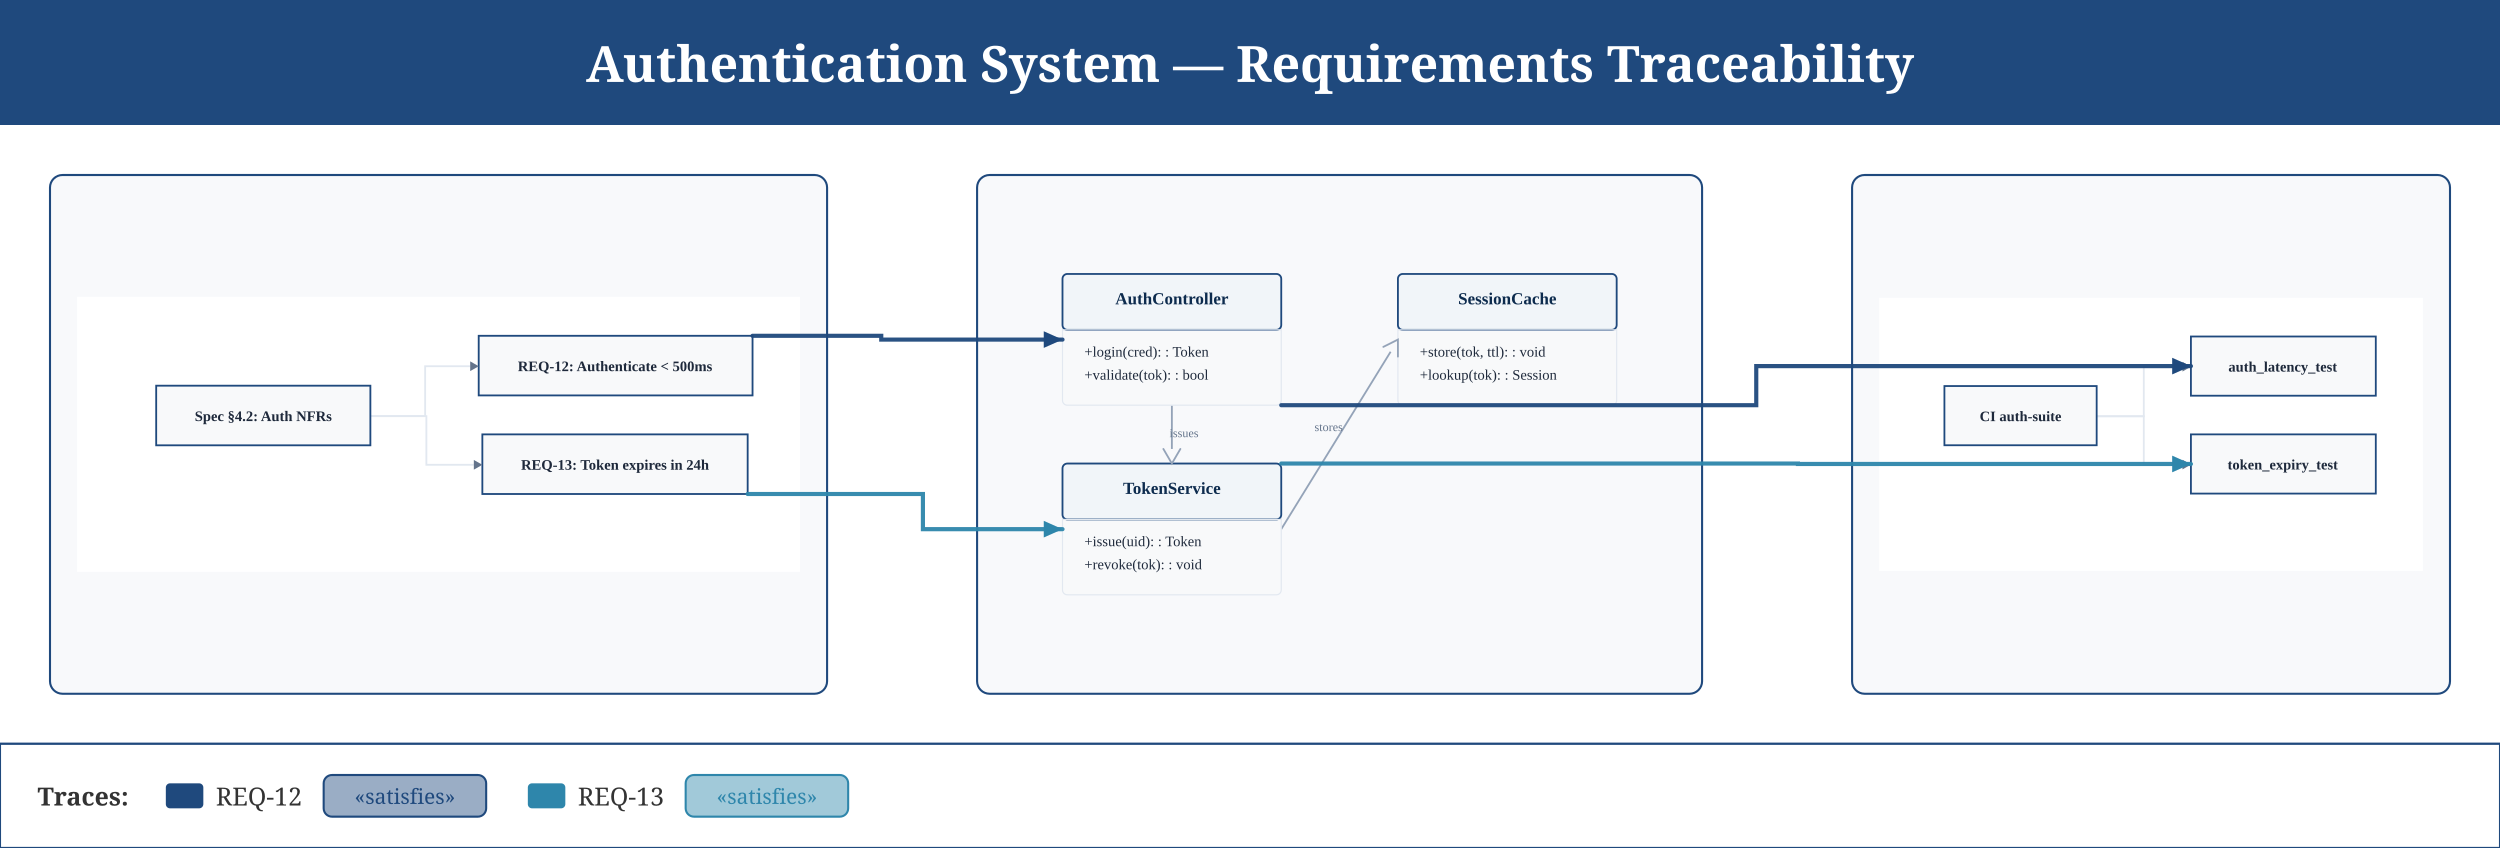
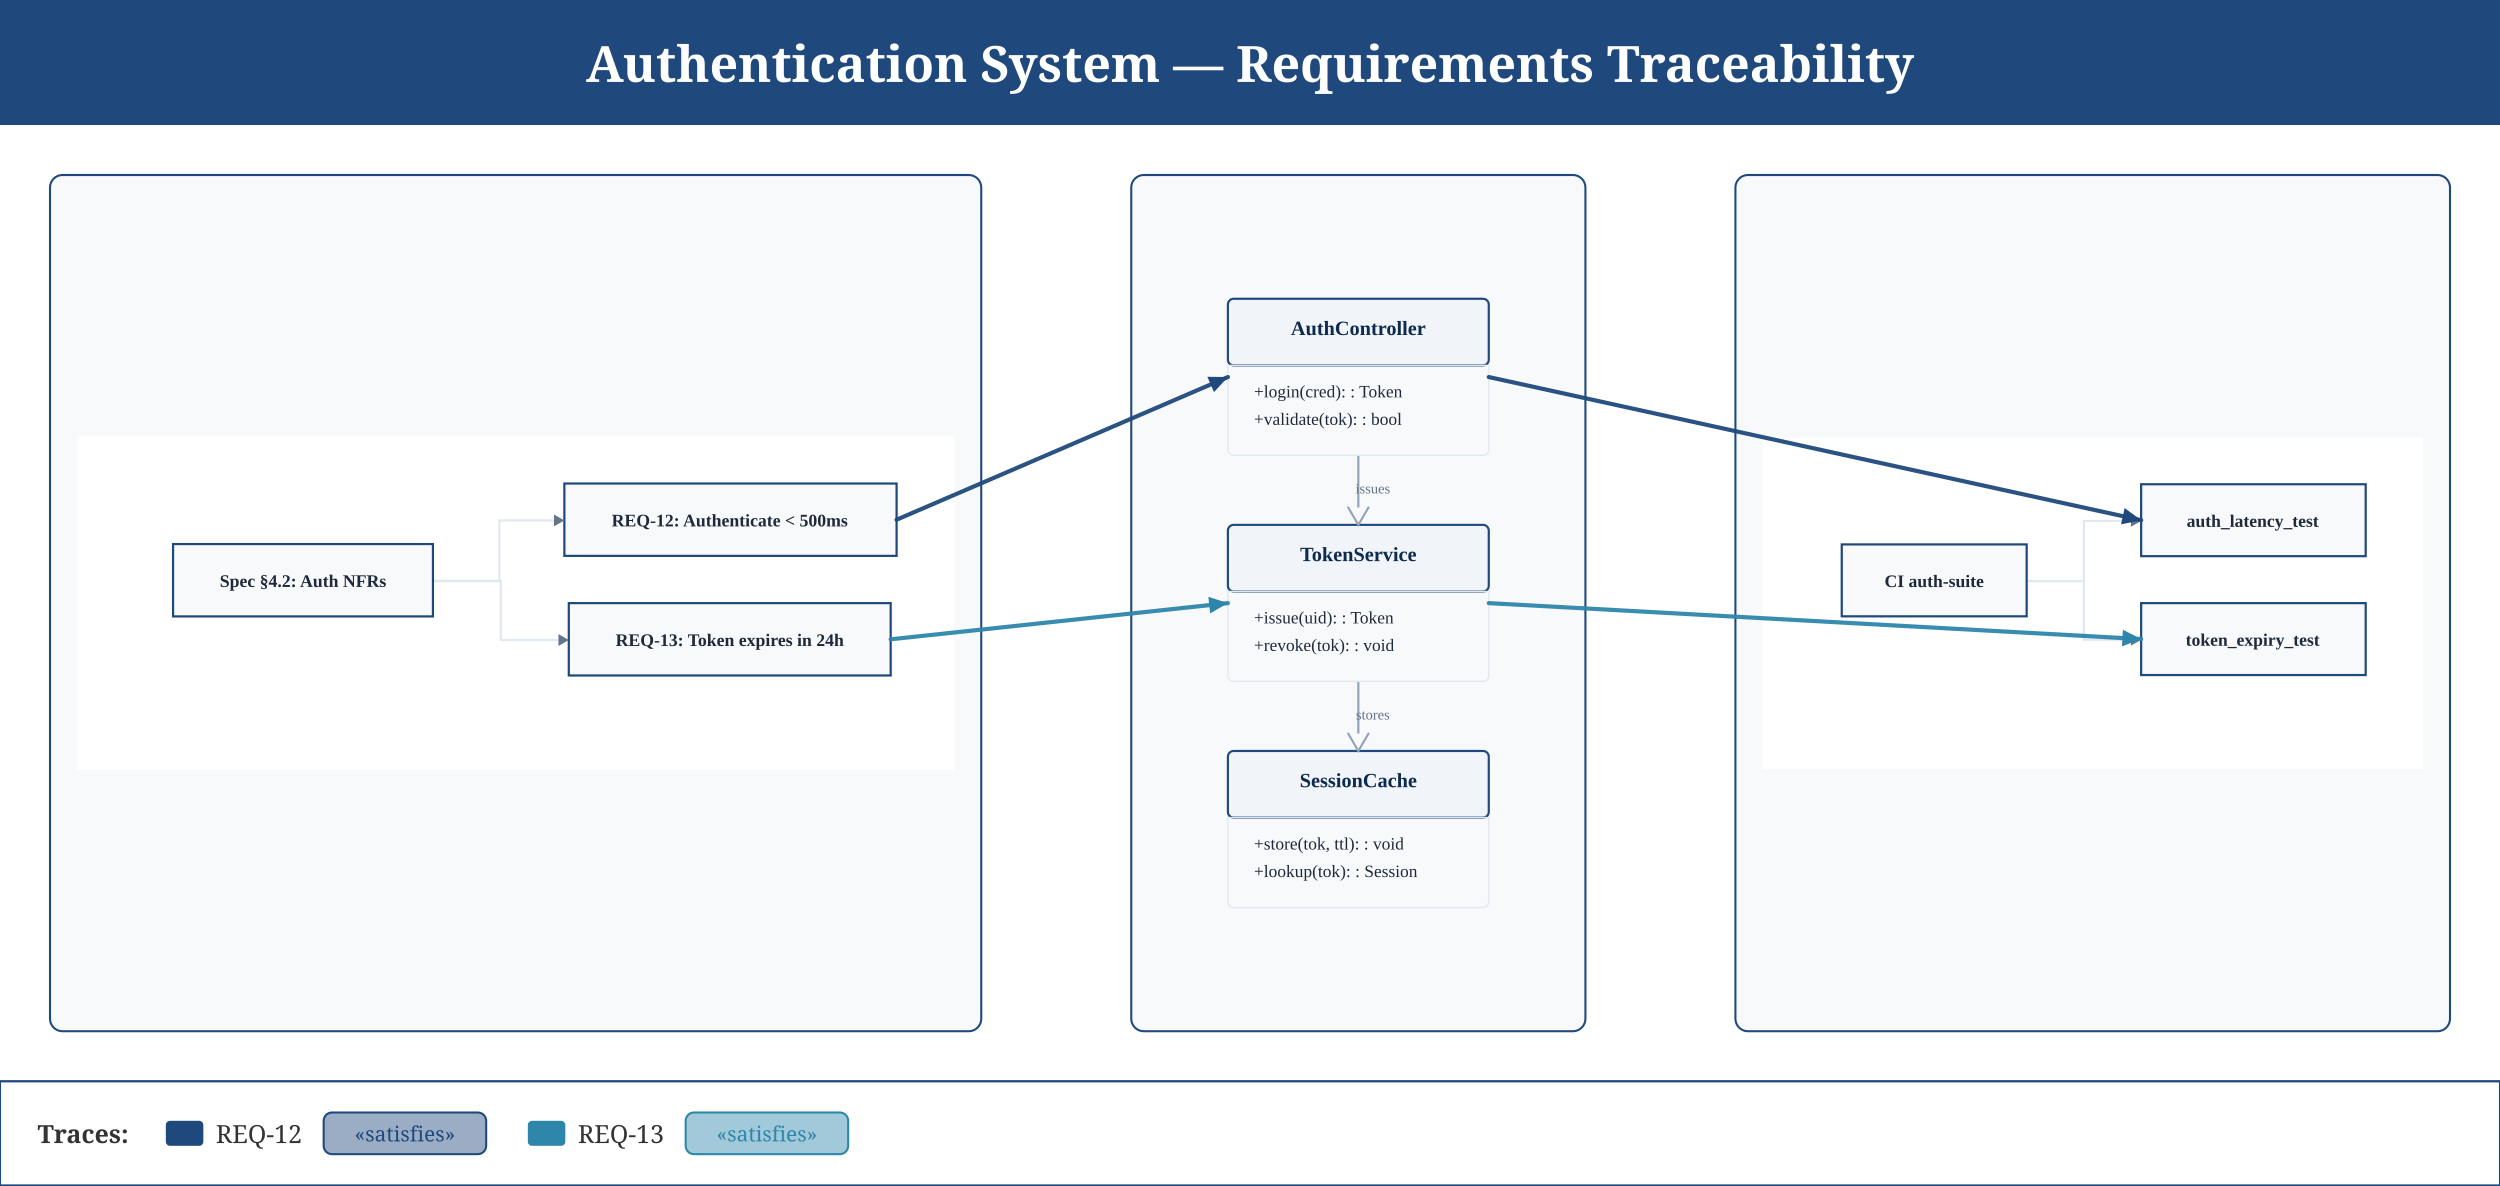
- <svg xmlns="http://www.w3.org/2000/svg" height="407" version="1.1" viewBox="0 0 1200 407" width="1200">
-   <rect fill="#FFFFFF" height="357" width="1200" x="0" y="0" />
+ <svg xmlns="http://www.w3.org/2000/svg" height="569" version="1.1" viewBox="0 0 1200 569" width="1200">
+   <rect fill="#FFFFFF" height="519" width="1200" x="0" y="0" />
  <rect fill="#1F497D" height="60" width="1200" x="0" y="0" />
  <text dominant-baseline="central" fill="#FFFFFF" font-family="Georgia, serif" font-size="24" font-weight="700" text-anchor="middle" x="600" y="30">Authentication System — Requirements Traceability</text>
-   <rect fill="#F8F9FB" height="249" rx="6" stroke="#1F497D" stroke-width="1" width="373" x="24" y="84" />
-   <rect fill="#FFFFFF" height="132.02" width="347" x="37" y="142.49" />
-   <path d="M177.79 199.74 L204.07 199.74 L204.07 175.79 L225.69 175.79" fill="none" stroke="#E2E8F0" stroke-width="0.88" />
-   <path d="M177.79 199.74 L204.66 199.74 L204.66 223.1 L227.44 223.1" fill="none" stroke="#E2E8F0" stroke-width="0.88" />
-   <rect fill="#F8F9FA" height="28.62" rx="0" stroke="#1F497D" stroke-width="0.88" width="102.81" x="74.97" y="185.13" />
-   <text dominant-baseline="central" fill="#1E293B" font-family="Georgia, 'Times New Roman', serif" font-size="7.01" font-weight="600" text-anchor="middle" x="126.38" y="199.74">Spec §4.2: Auth NFRs</text>
-   <rect fill="#F8F9FA" height="28.62" rx="0" stroke="#1F497D" stroke-width="0.88" width="131.44" x="229.78" y="161.18" />
-   <text dominant-baseline="central" fill="#1E293B" font-family="Georgia, 'Times New Roman', serif" font-size="7.01" font-weight="600" text-anchor="middle" x="295.21" y="175.79">REQ-12: Authenticate &lt; 500ms</text>
-   <rect fill="#F8F9FA" height="28.62" rx="0" stroke="#1F497D" stroke-width="0.88" width="127.35" x="231.53" y="208.5" />
-   <text dominant-baseline="central" fill="#1E293B" font-family="Georgia, 'Times New Roman', serif" font-size="7.01" font-weight="600" text-anchor="middle" x="295.21" y="223.1">REQ-13: Token expires in 24h</text>
-   <path d="M229.78 175.79 L225.69 173.45 L225.69 178.12 Z" fill="#64748B" stroke="none" stroke-width="0" />
-   <path d="M231.53 223.1 L227.44 220.77 L227.44 225.44 Z" fill="#64748B" stroke="none" stroke-width="0" />
-   <rect fill="#F8F9FB" height="249" rx="6" stroke="#1F497D" stroke-width="1" width="287" x="889" y="84" />
-   <rect fill="#FFFFFF" height="131.08" width="261" x="902" y="142.96" />
-   <path d="M1006.4 199.8 L1029.02 199.8 L1029.02 176.02 L1047.58 176.02" fill="none" stroke="#E2E8F0" stroke-width="0.87" />
-   <path d="M1006.4 199.8 L1029.02 199.8 L1029.02 223 L1047.58 223" fill="none" stroke="#E2E8F0" stroke-width="0.87" />
-   <rect fill="#F8F9FA" height="28.42" rx="0" stroke="#1F497D" stroke-width="0.87" width="73.08" x="933.32" y="185.3" />
-   <text dominant-baseline="central" fill="#1E293B" font-family="Georgia, 'Times New Roman', serif" font-size="6.96" font-weight="600" text-anchor="middle" x="969.86" y="199.8">CI auth-suite</text>
-   <rect fill="#F8F9FA" height="28.42" rx="0" stroke="#1F497D" stroke-width="0.87" width="88.74" x="1051.64" y="161.52" />
-   <text dominant-baseline="central" fill="#1E293B" font-family="Georgia, 'Times New Roman', serif" font-size="6.96" font-weight="600" text-anchor="middle" x="1095.72" y="176.02">auth_latency_test</text>
-   <rect fill="#F8F9FA" height="28.42" rx="0" stroke="#1F497D" stroke-width="0.87" width="88.74" x="1051.64" y="208.5" />
-   <text dominant-baseline="central" fill="#1E293B" font-family="Georgia, 'Times New Roman', serif" font-size="6.96" font-weight="600" text-anchor="middle" x="1095.72" y="223">token_expiry_test</text>
-   <path d="M1051.64 176.02 L1047.58 173.7 L1047.58 178.34 Z" fill="#64748B" stroke="none" stroke-width="0" />
-   <path d="M1051.64 223 L1047.58 220.68 L1047.58 225.32 Z" fill="#64748B" stroke="none" stroke-width="0" />
-   <rect fill="#F8F9FB" height="249" rx="6" stroke="#1F497D" stroke-width="1" width="348" x="469" y="84" />
-   <line stroke="#94A3B8" stroke-width="0.88" x1="562.5" x2="562.5" y1="194.5" y2="215.5" />
-   <line stroke="#94A3B8" stroke-width="0.88" x1="615" x2="667.5" y1="254" y2="168.83" />
-   <rect fill="#F8F9FA" height="63" rx="2.33" stroke="#E2E8F0" stroke-width="0.58" width="105" x="510" y="131.5" />
-   <rect fill="#F1F5F9" height="26.83" rx="2.33" stroke="#1F497D" stroke-width="0.88" width="105" x="510" y="131.5" />
-   <line stroke="#E2E8F0" stroke-width="0.58" x1="510" x2="615" y1="158.33" y2="158.33" />
-   <text dominant-baseline="alphabetic" fill="#0D2B4E" font-family="Georgia, 'Times New Roman', serif" font-size="8.17" font-weight="700" text-anchor="middle" x="562.5" y="146.08">AuthController</text>
-   <text dominant-baseline="alphabetic" fill="#1E293B" font-family="Georgia, 'Times New Roman', serif" font-size="7" font-weight="500" text-anchor="start" x="520.5" y="171.17">+login(cred): : Token</text>
-   <text dominant-baseline="alphabetic" fill="#1E293B" font-family="Georgia, 'Times New Roman', serif" font-size="7" font-weight="500" text-anchor="start" x="520.5" y="182.25">+validate(tok): : bool</text>
-   <rect fill="#F8F9FA" height="63" rx="2.33" stroke="#E2E8F0" stroke-width="0.58" width="105" x="510" y="222.5" />
-   <rect fill="#F1F5F9" height="26.83" rx="2.33" stroke="#1F497D" stroke-width="0.88" width="105" x="510" y="222.5" />
-   <line stroke="#E2E8F0" stroke-width="0.58" x1="510" x2="615" y1="249.33" y2="249.33" />
-   <text dominant-baseline="alphabetic" fill="#0D2B4E" font-family="Georgia, 'Times New Roman', serif" font-size="8.17" font-weight="700" text-anchor="middle" x="562.5" y="237.08">TokenService</text>
-   <text dominant-baseline="alphabetic" fill="#1E293B" font-family="Georgia, 'Times New Roman', serif" font-size="7" font-weight="500" text-anchor="start" x="520.5" y="262.17">+issue(uid): : Token</text>
-   <text dominant-baseline="alphabetic" fill="#1E293B" font-family="Georgia, 'Times New Roman', serif" font-size="7" font-weight="500" text-anchor="start" x="520.5" y="273.25">+revoke(tok): : void</text>
-   <rect fill="#F8F9FA" height="63" rx="2.33" stroke="#E2E8F0" stroke-width="0.58" width="105" x="671" y="131.5" />
-   <rect fill="#F1F5F9" height="26.83" rx="2.33" stroke="#1F497D" stroke-width="0.88" width="105" x="671" y="131.5" />
-   <line stroke="#E2E8F0" stroke-width="0.58" x1="671" x2="776" y1="158.33" y2="158.33" />
-   <text dominant-baseline="alphabetic" fill="#0D2B4E" font-family="Georgia, 'Times New Roman', serif" font-size="8.17" font-weight="700" text-anchor="middle" x="723.5" y="146.08">SessionCache</text>
-   <text dominant-baseline="alphabetic" fill="#1E293B" font-family="Georgia, 'Times New Roman', serif" font-size="7" font-weight="500" text-anchor="start" x="681.5" y="171.17">+store(tok, ttl): : void</text>
-   <text dominant-baseline="alphabetic" fill="#1E293B" font-family="Georgia, 'Times New Roman', serif" font-size="7" font-weight="500" text-anchor="start" x="681.5" y="182.25">+lookup(tok): : Session</text>
-   <path d="M558.42 215.5 L562.5 222.5 L566.58 215.5" fill="none" stroke="#94A3B8" stroke-linecap="round" stroke-width="0.88" />
-   <path d="M671 171.17 L671 163 L664 166.5" fill="none" stroke="#94A3B8" stroke-linecap="round" stroke-width="0.88" />
-   <text dominant-baseline="middle" fill="#64748B" font-family="Georgia, 'Times New Roman', serif" font-size="5.83" font-weight="500" text-anchor="middle" x="568.33" y="208.5">issues</text>
-   <text dominant-baseline="middle" fill="#64748B" font-family="Georgia, 'Times New Roman', serif" font-size="5.83" font-weight="500" text-anchor="middle" x="637.75" y="205.58">stores</text>
-   <path d="M 361.22 161.18 L 423.00 161.18 L 423.00 163.00 L 510.00 163.00" fill="none" opacity="0.95" stroke="#1F497D" stroke-linecap="round" stroke-width="2" />
-   <path d="M 510.00 163.00 L 501.00 167.00 L 501.00 159.00 Z" fill="#1F497D" stroke="none" stroke-width="0" />
-   <path d="M 615.00 194.50 L 843.00 194.50 L 843.00 175.73 L 1051.64 175.73" fill="none" opacity="0.95" stroke="#1F497D" stroke-linecap="round" stroke-width="2" />
-   <path d="M 1051.64 175.73 L 1042.64 179.73 L 1042.64 171.73 Z" fill="#1F497D" stroke="none" stroke-width="0" />
-   <path d="M 358.88 237.12 L 443.00 237.12 L 443.00 254.00 L 510.00 254.00" fill="none" opacity="0.95" stroke="#2E86AB" stroke-linecap="round" stroke-width="2" />
-   <path d="M 510.00 254.00 L 501.00 258.00 L 501.00 250.00 Z" fill="#2E86AB" stroke="none" stroke-width="0" />
-   <path d="M 615.00 222.50 L 863.00 222.50 L 863.00 222.71 L 1051.64 222.71" fill="none" opacity="0.95" stroke="#2E86AB" stroke-linecap="round" stroke-width="2" />
-   <path d="M 1051.64 222.71 L 1042.64 226.71 L 1042.64 218.71 Z" fill="#2E86AB" stroke="none" stroke-width="0" />
-   <rect fill="#FFFFFF" height="50" rx="0" stroke="#1F497D" stroke-width="1" width="1200" x="0" y="357" />
-   <line opacity="0.5" stroke="#1F497D" stroke-width="1" x1="0" x2="1200" y1="357" y2="357" />
-   <text dominant-baseline="central" fill="#333333" font-family="Georgia, serif" font-size="12" font-weight="600" text-anchor="start" x="18" y="382">Traces:</text>
-   <rect fill="#1F497D" height="12" rx="2" width="18" x="79.6" y="376" />
-   <text dominant-baseline="central" fill="#333333" font-family="Georgia, serif" font-size="12" font-weight="400" text-anchor="start" x="103.6" y="382">REQ-12</text>
-   <rect fill="#9aadc5" height="20" rx="4" stroke="#1F497D" stroke-width="1" width="78" x="155.36" y="372" />
-   <text dominant-baseline="central" fill="#1F497D" font-family="Georgia, serif" font-size="10" font-weight="400" text-anchor="middle" x="194.36" y="382">«satisfies»</text>
-   <rect fill="#2E86AB" height="12" rx="2" width="18" x="253.36" y="376" />
-   <text dominant-baseline="central" fill="#333333" font-family="Georgia, serif" font-size="12" font-weight="400" text-anchor="start" x="277.36" y="382">REQ-13</text>
-   <rect fill="#a1c9d9" height="20" rx="4" stroke="#2E86AB" stroke-width="1" width="78" x="329.12" y="372" />
-   <text dominant-baseline="central" fill="#2E86AB" font-family="Georgia, serif" font-size="10" font-weight="400" text-anchor="middle" x="368.12" y="382">«satisfies»</text>
+   <rect fill="#F8F9FB" height="411" rx="6" stroke="#1F497D" stroke-width="1" width="447" x="24" y="84" />
+   <rect fill="#FFFFFF" height="160.18" width="421" x="37" y="209.41" />
+   <path d="M207.81 278.87 L239.7 278.87 L239.7 249.81 L265.93 249.81" fill="none" stroke="#E2E8F0" stroke-width="1.06" />
+   <path d="M207.81 278.87 L240.41 278.87 L240.41 307.22 L268.05 307.22" fill="none" stroke="#E2E8F0" stroke-width="1.06" />
+   <rect fill="#F8F9FA" height="34.73" rx="0" stroke="#1F497D" stroke-width="1.06" width="124.74" x="83.07" y="261.15" />
+   <text dominant-baseline="central" fill="#1E293B" font-family="Georgia, 'Times New Roman', serif" font-size="8.51" font-weight="600" text-anchor="middle" x="145.44" y="278.87">Spec §4.2: Auth NFRs</text>
+   <rect fill="#F8F9FA" height="34.73" rx="0" stroke="#1F497D" stroke-width="1.06" width="159.47" x="270.89" y="232.09" />
+   <text dominant-baseline="central" fill="#1E293B" font-family="Georgia, 'Times New Roman', serif" font-size="8.51" font-weight="600" text-anchor="middle" x="350.27" y="249.81">REQ-12: Authenticate &lt; 500ms</text>
+   <rect fill="#F8F9FA" height="34.73" rx="0" stroke="#1F497D" stroke-width="1.06" width="154.51" x="273.02" y="289.5" />
+   <text dominant-baseline="central" fill="#1E293B" font-family="Georgia, 'Times New Roman', serif" font-size="8.51" font-weight="600" text-anchor="middle" x="350.27" y="307.22">REQ-13: Token expires in 24h</text>
+   <path d="M270.89 249.81 L265.93 246.97 L265.93 252.64 Z" fill="#64748B" stroke="none" stroke-width="0" />
+   <path d="M273.02 307.22 L268.05 304.38 L268.05 310.05 Z" fill="#64748B" stroke="none" stroke-width="0" />
+   <rect fill="#F8F9FB" height="411" rx="6" stroke="#1F497D" stroke-width="1" width="343" x="833" y="84" />
+   <rect fill="#FFFFFF" height="159.2" width="317" x="846" y="209.9" />
+   <path d="M972.8 278.93 L1000.27 278.93 L1000.27 250.05 L1022.82 250.05" fill="none" stroke="#E2E8F0" stroke-width="1.06" />
+   <path d="M972.8 278.93 L1000.27 278.93 L1000.27 307.11 L1022.82 307.11" fill="none" stroke="#E2E8F0" stroke-width="1.06" />
+   <rect fill="#F8F9FA" height="34.52" rx="0" stroke="#1F497D" stroke-width="1.06" width="88.76" x="884.04" y="261.32" />
+   <text dominant-baseline="central" fill="#1E293B" font-family="Georgia, 'Times New Roman', serif" font-size="8.45" font-weight="600" text-anchor="middle" x="928.42" y="278.93">CI auth-suite</text>
+   <rect fill="#F8F9FA" height="34.52" rx="0" stroke="#1F497D" stroke-width="1.06" width="107.78" x="1027.75" y="232.44" />
+   <text dominant-baseline="central" fill="#1E293B" font-family="Georgia, 'Times New Roman', serif" font-size="8.45" font-weight="600" text-anchor="middle" x="1081.28" y="250.05">auth_latency_test</text>
+   <rect fill="#F8F9FA" height="34.52" rx="0" stroke="#1F497D" stroke-width="1.06" width="107.78" x="1027.75" y="289.5" />
+   <text dominant-baseline="central" fill="#1E293B" font-family="Georgia, 'Times New Roman', serif" font-size="8.45" font-weight="600" text-anchor="middle" x="1081.28" y="307.11">token_expiry_test</text>
+   <path d="M1027.75 250.05 L1022.82 247.23 L1022.82 252.87 Z" fill="#64748B" stroke="none" stroke-width="0" />
+   <path d="M1027.75 307.11 L1022.82 304.29 L1022.82 309.93 Z" fill="#64748B" stroke="none" stroke-width="0" />
+   <rect fill="#F8F9FB" height="411" rx="6" stroke="#1F497D" stroke-width="1" width="218" x="543" y="84" />
+   <line stroke="#94A3B8" stroke-width="1.04" x1="652" x2="652" y1="218.54" y2="243.59" />
+   <line stroke="#94A3B8" stroke-width="1.04" x1="652" x2="652" y1="327.07" y2="352.11" />
+   <rect fill="#F8F9FA" height="75.13" rx="2.78" stroke="#E2E8F0" stroke-width="0.7" width="125.22" x="589.39" y="143.41" />
+   <rect fill="#F1F5F9" height="32" rx="2.78" stroke="#1F497D" stroke-width="1.04" width="125.22" x="589.39" y="143.41" />
+   <line stroke="#E2E8F0" stroke-width="0.7" x1="589.39" x2="714.61" y1="175.41" y2="175.41" />
+   <text dominant-baseline="alphabetic" fill="#0D2B4E" font-family="Georgia, 'Times New Roman', serif" font-size="9.74" font-weight="700" text-anchor="middle" x="652" y="160.8">AuthController</text>
+   <text dominant-baseline="alphabetic" fill="#1E293B" font-family="Georgia, 'Times New Roman', serif" font-size="8.35" font-weight="500" text-anchor="start" x="601.91" y="190.72">+login(cred): : Token</text>
+   <text dominant-baseline="alphabetic" fill="#1E293B" font-family="Georgia, 'Times New Roman', serif" font-size="8.35" font-weight="500" text-anchor="start" x="601.91" y="203.93">+validate(tok): : bool</text>
+   <rect fill="#F8F9FA" height="75.13" rx="2.78" stroke="#E2E8F0" stroke-width="0.7" width="125.22" x="589.39" y="251.93" />
+   <rect fill="#F1F5F9" height="32" rx="2.78" stroke="#1F497D" stroke-width="1.04" width="125.22" x="589.39" y="251.93" />
+   <line stroke="#E2E8F0" stroke-width="0.7" x1="589.39" x2="714.61" y1="283.93" y2="283.93" />
+   <text dominant-baseline="alphabetic" fill="#0D2B4E" font-family="Georgia, 'Times New Roman', serif" font-size="9.74" font-weight="700" text-anchor="middle" x="652" y="269.33">TokenService</text>
+   <text dominant-baseline="alphabetic" fill="#1E293B" font-family="Georgia, 'Times New Roman', serif" font-size="8.35" font-weight="500" text-anchor="start" x="601.91" y="299.24">+issue(uid): : Token</text>
+   <text dominant-baseline="alphabetic" fill="#1E293B" font-family="Georgia, 'Times New Roman', serif" font-size="8.35" font-weight="500" text-anchor="start" x="601.91" y="312.46">+revoke(tok): : void</text>
+   <rect fill="#F8F9FA" height="75.13" rx="2.78" stroke="#E2E8F0" stroke-width="0.7" width="125.22" x="589.39" y="360.46" />
+   <rect fill="#F1F5F9" height="32" rx="2.78" stroke="#1F497D" stroke-width="1.04" width="125.22" x="589.39" y="360.46" />
+   <line stroke="#E2E8F0" stroke-width="0.7" x1="589.39" x2="714.61" y1="392.46" y2="392.46" />
+   <text dominant-baseline="alphabetic" fill="#0D2B4E" font-family="Georgia, 'Times New Roman', serif" font-size="9.74" font-weight="700" text-anchor="middle" x="652" y="377.85">SessionCache</text>
+   <text dominant-baseline="alphabetic" fill="#1E293B" font-family="Georgia, 'Times New Roman', serif" font-size="8.35" font-weight="500" text-anchor="start" x="601.91" y="407.76">+store(tok, ttl): : void</text>
+   <text dominant-baseline="alphabetic" fill="#1E293B" font-family="Georgia, 'Times New Roman', serif" font-size="8.35" font-weight="500" text-anchor="start" x="601.91" y="420.98">+lookup(tok): : Session</text>
+   <path d="M647.13 243.59 L652 251.93 L656.87 243.59" fill="none" stroke="#94A3B8" stroke-linecap="round" stroke-width="1.04" />
+   <path d="M647.13 352.11 L652 360.46 L656.87 352.11" fill="none" stroke="#94A3B8" stroke-linecap="round" stroke-width="1.04" />
+   <text dominant-baseline="middle" fill="#64748B" font-family="Georgia, 'Times New Roman', serif" font-size="6.96" font-weight="500" text-anchor="middle" x="658.96" y="235.24">issues</text>
+   <text dominant-baseline="middle" fill="#64748B" font-family="Georgia, 'Times New Roman', serif" font-size="6.96" font-weight="500" text-anchor="middle" x="658.96" y="343.76">stores</text>
+   <path d="M 430.36 249.46 L 589.39 180.98" fill="none" opacity="0.95" stroke="#1F497D" stroke-linecap="round" stroke-width="2" />
+   <path d="M 589.39 180.98 L 582.71 188.21 L 579.54 180.86 Z" fill="#1F497D" stroke="none" stroke-width="0" />
+   <path d="M 714.61 180.98 L 1027.75 249.70" fill="none" opacity="0.95" stroke="#1F497D" stroke-linecap="round" stroke-width="2" />
+   <path d="M 1027.75 249.70 L 1018.10 251.68 L 1019.81 243.86 Z" fill="#1F497D" stroke="none" stroke-width="0" />
+   <path d="M 427.52 306.86 L 589.39 289.50" fill="none" opacity="0.95" stroke="#2E86AB" stroke-linecap="round" stroke-width="2" />
+   <path d="M 589.39 289.50 L 580.87 294.44 L 580.02 286.48 Z" fill="#2E86AB" stroke="none" stroke-width="0" />
+   <path d="M 714.61 289.50 L 1027.75 306.76" fill="none" opacity="0.95" stroke="#2E86AB" stroke-linecap="round" stroke-width="2" />
+   <path d="M 1027.75 306.76 L 1018.54 310.26 L 1018.98 302.27 Z" fill="#2E86AB" stroke="none" stroke-width="0" />
+   <rect fill="#FFFFFF" height="50" rx="0" stroke="#1F497D" stroke-width="1" width="1200" x="0" y="519" />
+   <line opacity="0.5" stroke="#1F497D" stroke-width="1" x1="0" x2="1200" y1="519" y2="519" />
+   <text dominant-baseline="central" fill="#333333" font-family="Georgia, serif" font-size="12" font-weight="600" text-anchor="start" x="18" y="544">Traces:</text>
+   <rect fill="#1F497D" height="12" rx="2" width="18" x="79.6" y="538" />
+   <text dominant-baseline="central" fill="#333333" font-family="Georgia, serif" font-size="12" font-weight="400" text-anchor="start" x="103.6" y="544">REQ-12</text>
+   <rect fill="#9aadc5" height="20" rx="4" stroke="#1F497D" stroke-width="1" width="78" x="155.36" y="534" />
+   <text dominant-baseline="central" fill="#1F497D" font-family="Georgia, serif" font-size="10" font-weight="400" text-anchor="middle" x="194.36" y="544">«satisfies»</text>
+   <rect fill="#2E86AB" height="12" rx="2" width="18" x="253.36" y="538" />
+   <text dominant-baseline="central" fill="#333333" font-family="Georgia, serif" font-size="12" font-weight="400" text-anchor="start" x="277.36" y="544">REQ-13</text>
+   <rect fill="#a1c9d9" height="20" rx="4" stroke="#2E86AB" stroke-width="1" width="78" x="329.12" y="534" />
+   <text dominant-baseline="central" fill="#2E86AB" font-family="Georgia, serif" font-size="10" font-weight="400" text-anchor="middle" x="368.12" y="544">«satisfies»</text>
</svg>
